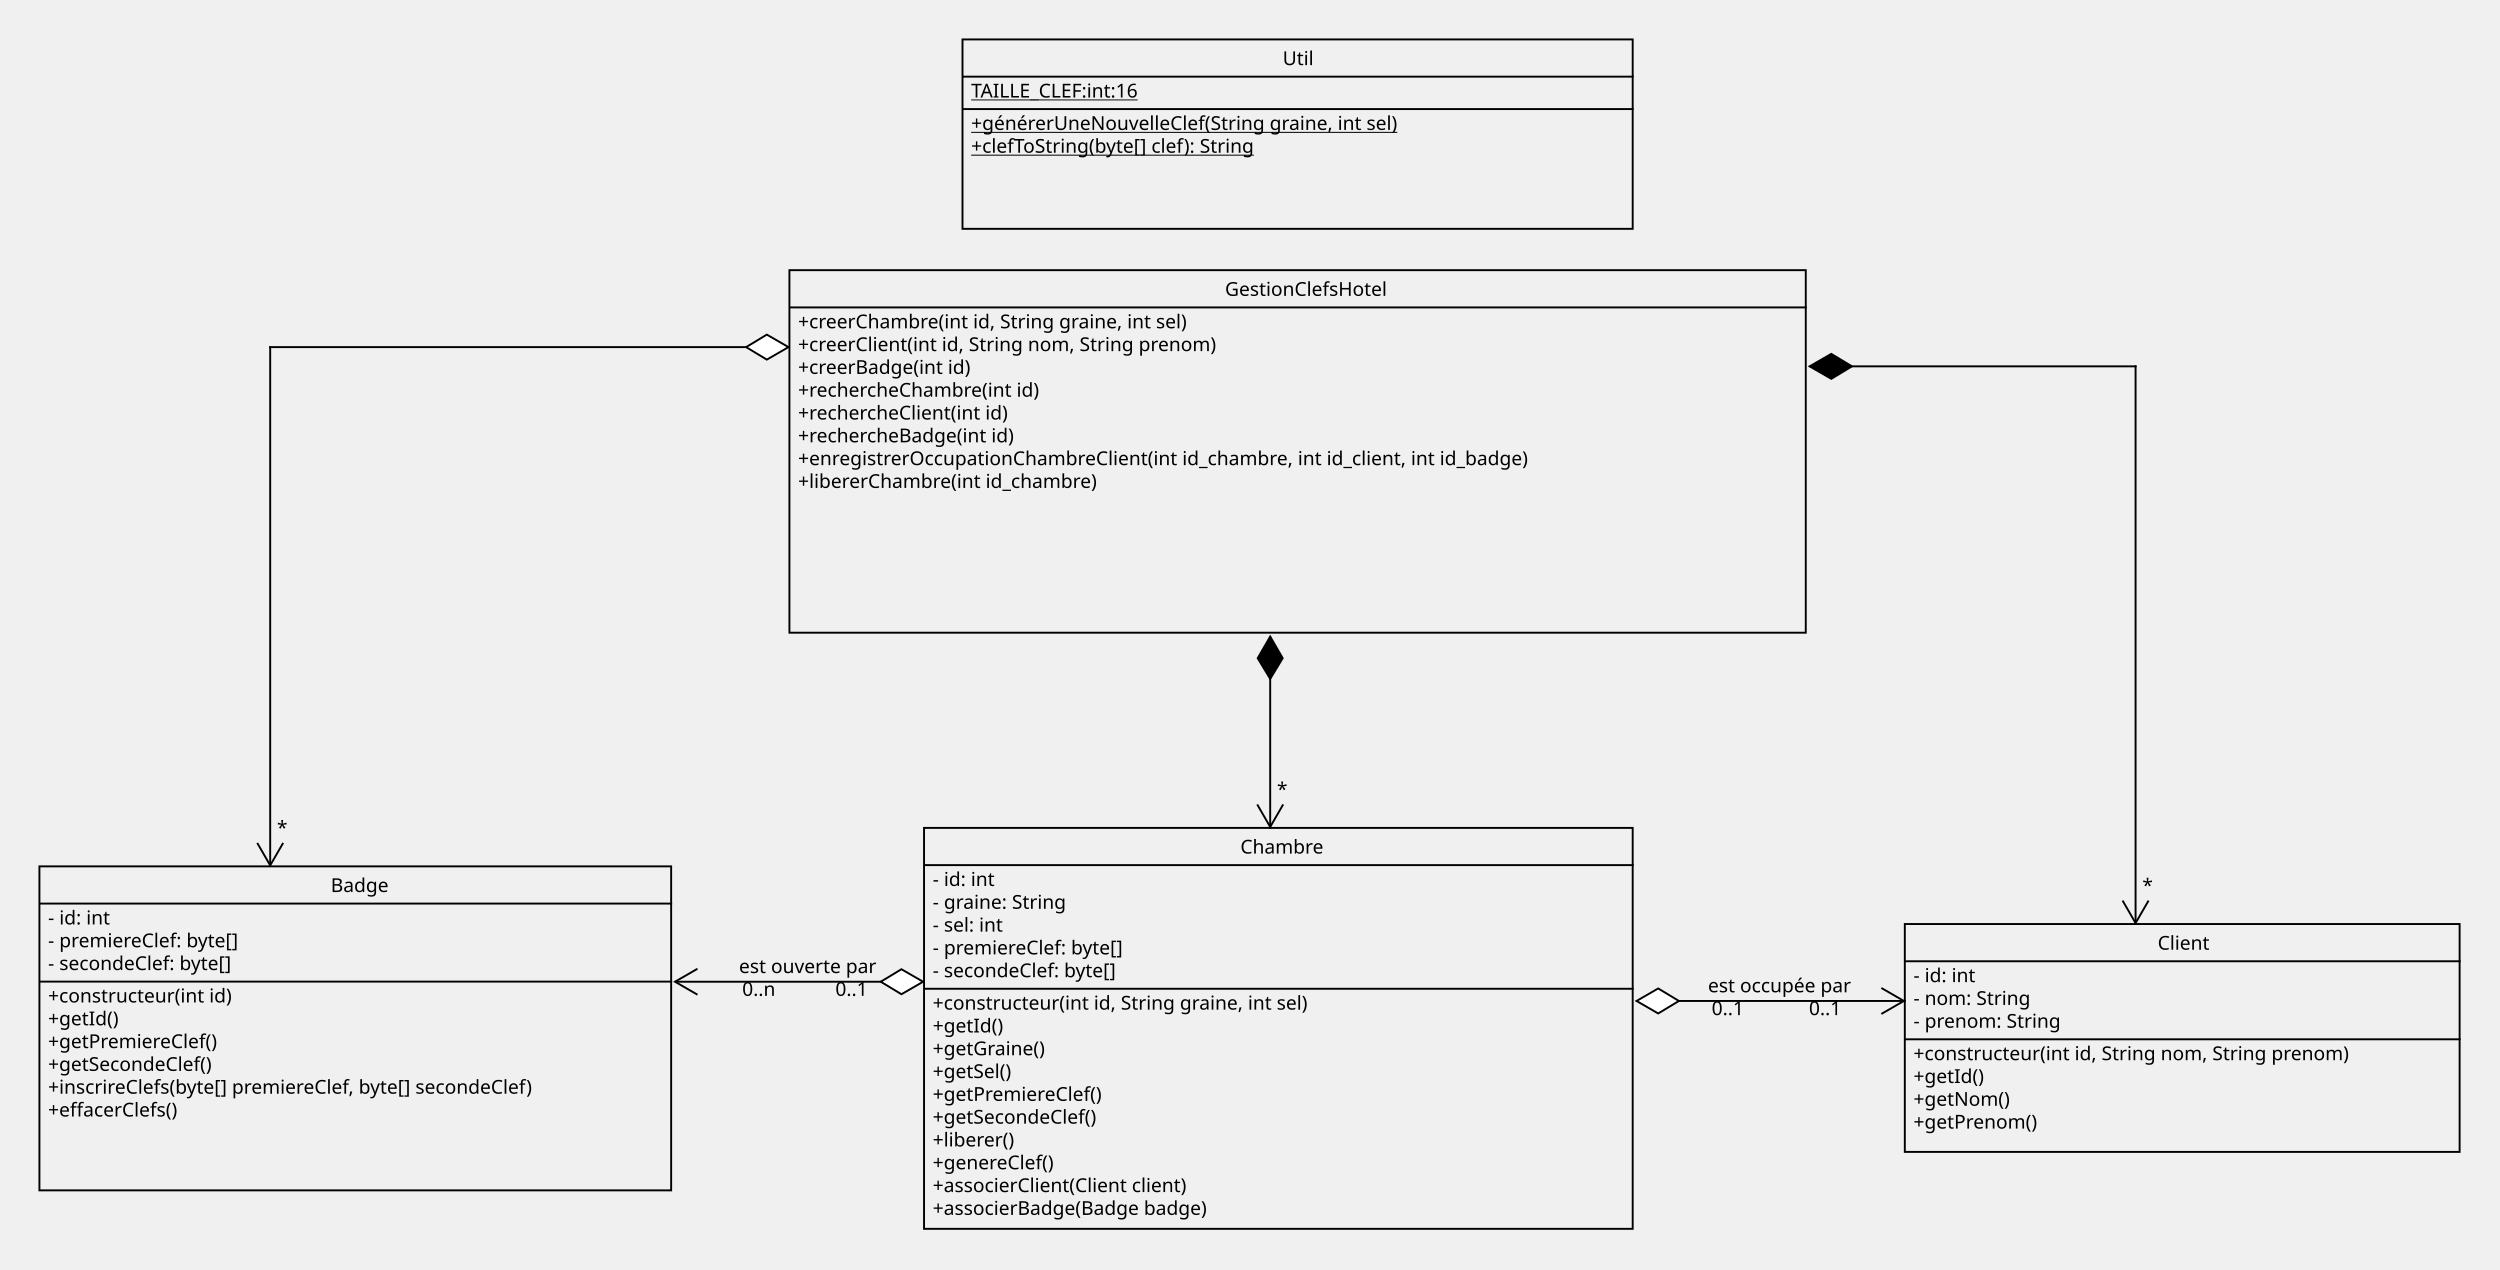
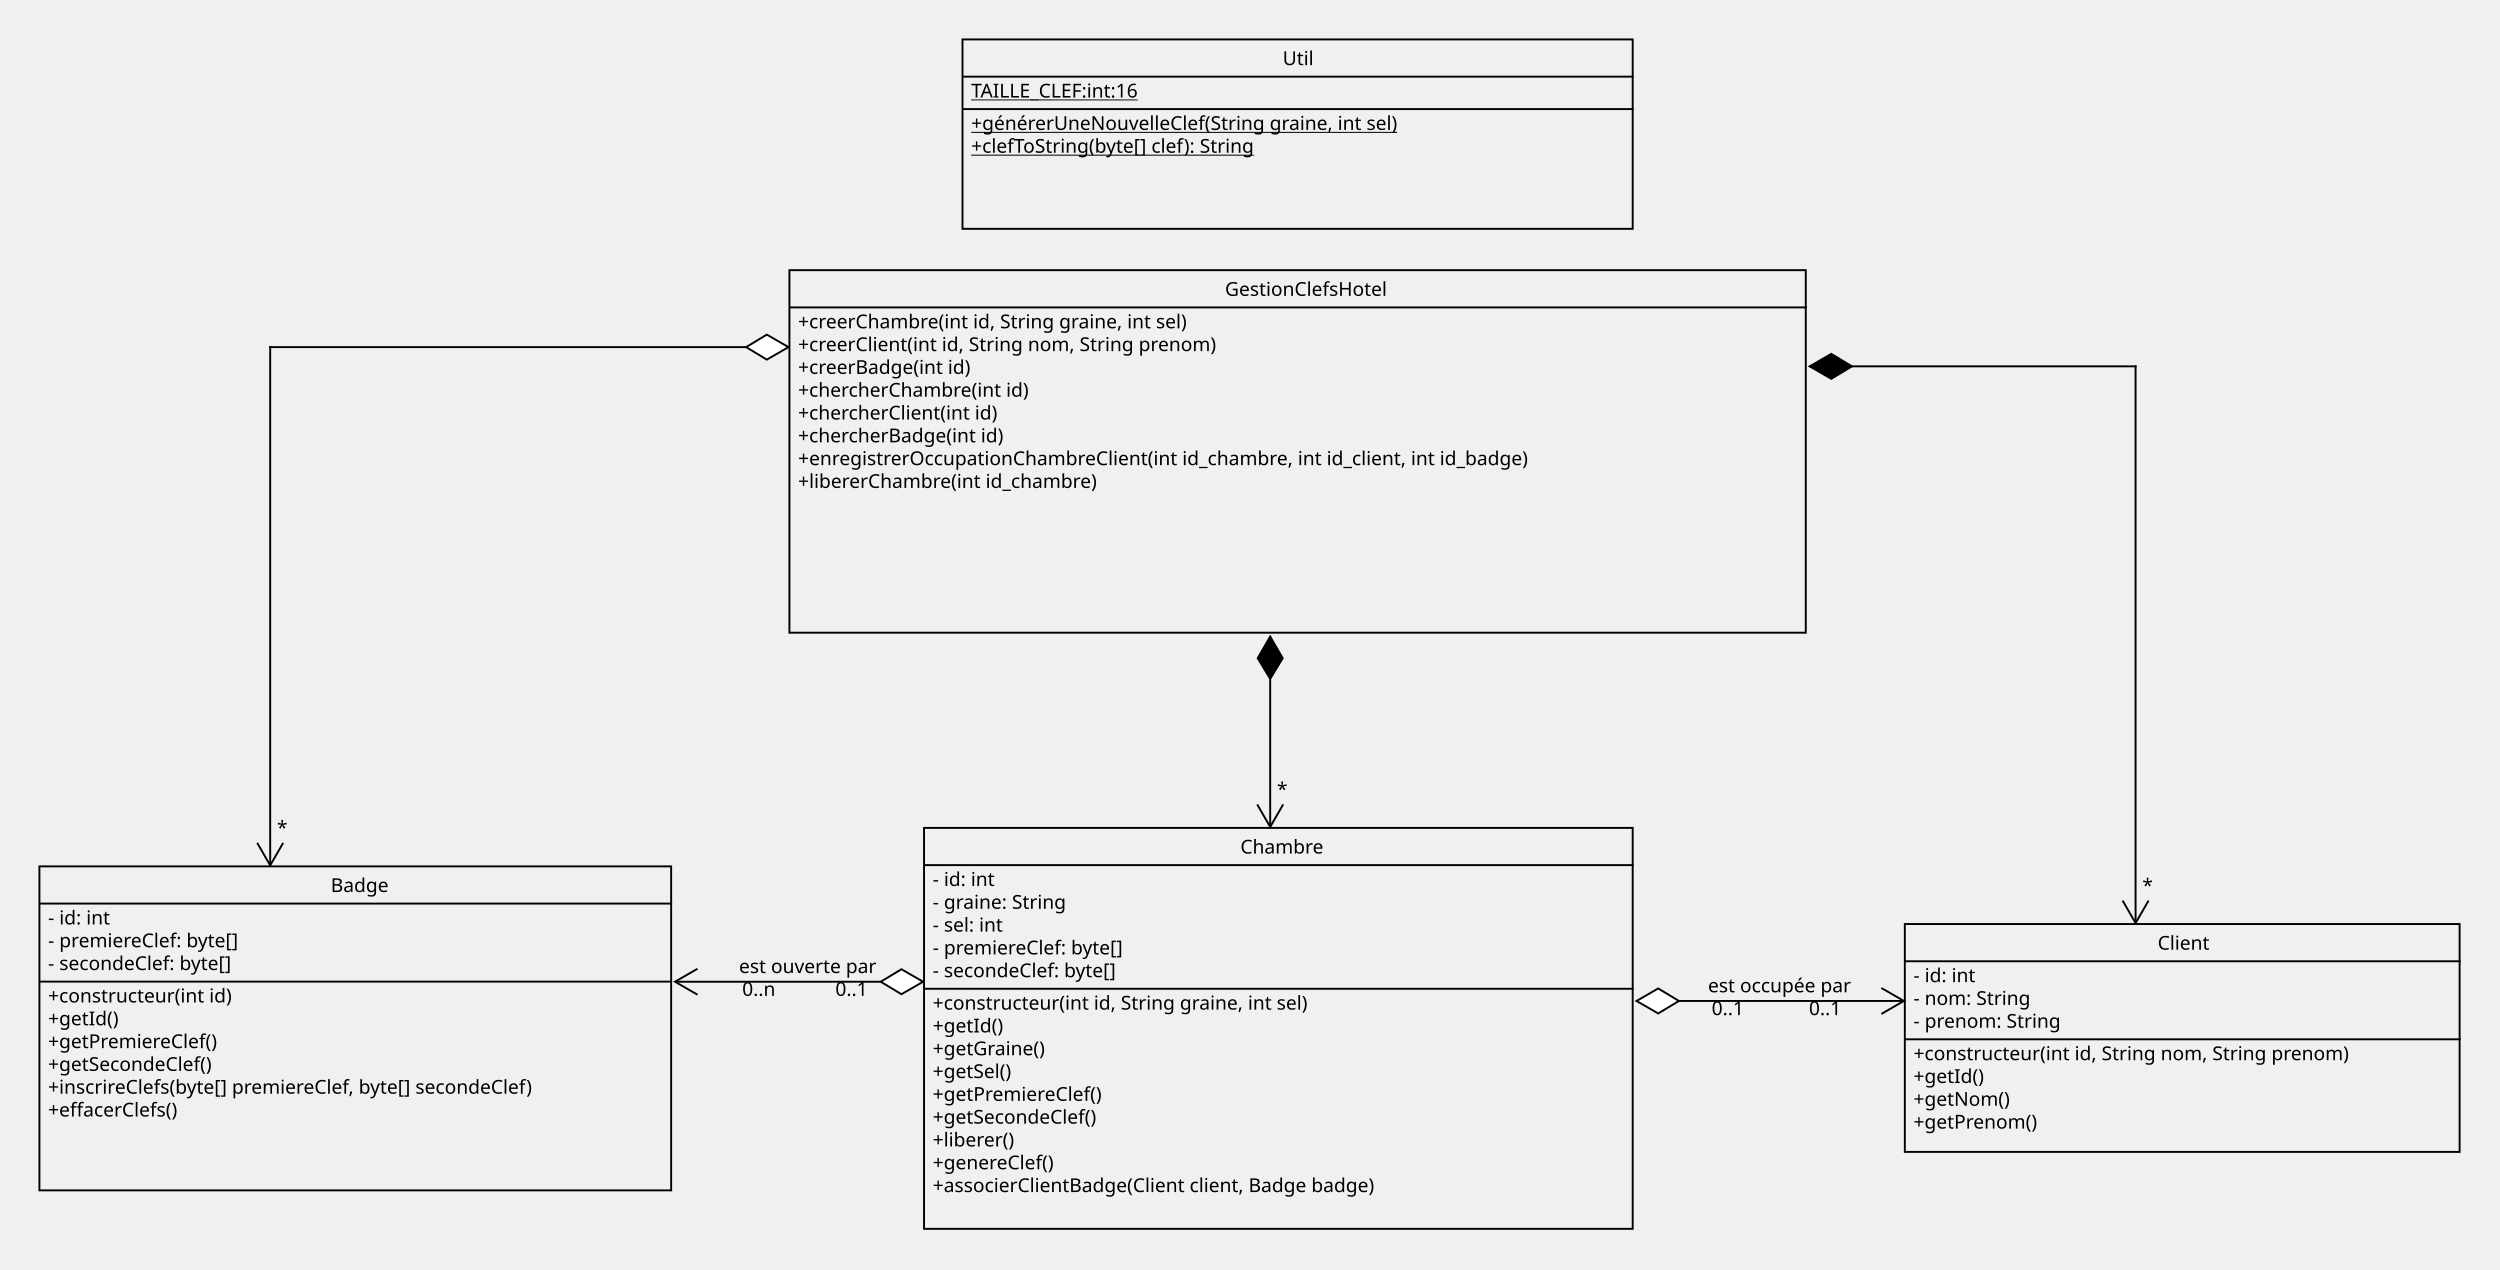
<svg xmlns="http://www.w3.org/2000/svg" fill-opacity="1" color-rendering="auto" color-interpolation="auto" text-rendering="auto" stroke="black" stroke-linecap="square" width="1300" stroke-miterlimit="10" shape-rendering="auto" stroke-opacity="1" fill="black" stroke-dasharray="none" font-weight="normal" stroke-width="1" viewBox="10 0 1300 660" height="660" font-family="'Dialog'" font-style="normal" stroke-linejoin="miter" font-size="12px" stroke-dashoffset="0" image-rendering="auto">
  <defs id="genericDefs" />
  <g>
    <defs id="defs1">
      <clipPath clipPathUnits="userSpaceOnUse" id="clipPath1">
        <path d="M0 0 L2147483647 0 L2147483647 2147483647 L0 2147483647 L0 0 Z" />
      </clipPath>
      <clipPath clipPathUnits="userSpaceOnUse" id="clipPath2">
        <path d="M0 0 L0 170 L330 170 L330 0 Z" />
      </clipPath>
      <clipPath clipPathUnits="userSpaceOnUse" id="clipPath3">
        <path d="M0 0 L0 120 L290 120 L290 0 Z" />
      </clipPath>
      <clipPath clipPathUnits="userSpaceOnUse" id="clipPath4">
        <path d="M0 0 L0 210 L370 210 L370 0 Z" />
      </clipPath>
      <clipPath clipPathUnits="userSpaceOnUse" id="clipPath5">
        <path d="M0 0 L0 100 L350 100 L350 0 Z" />
      </clipPath>
      <clipPath clipPathUnits="userSpaceOnUse" id="clipPath6">
        <path d="M0 0 L0 190 L530 190 L530 0 Z" />
      </clipPath>
      <clipPath clipPathUnits="userSpaceOnUse" id="clipPath7">
        <path d="M0 0 L0 40 L170 40 L170 0 Z" />
      </clipPath>
      <clipPath clipPathUnits="userSpaceOnUse" id="clipPath8">
        <path d="M0 0 L0 40 L160 40 L160 0 Z" />
      </clipPath>
      <clipPath clipPathUnits="userSpaceOnUse" id="clipPath9">
        <path d="M0 0 L0 320 L200 320 L200 0 Z" />
      </clipPath>
      <clipPath clipPathUnits="userSpaceOnUse" id="clipPath10">
        <path d="M0 0 L0 300 L300 300 L300 0 Z" />
      </clipPath>
      <clipPath clipPathUnits="userSpaceOnUse" id="clipPath11">
        <path d="M0 0 L0 130 L30 130 L30 0 Z" />
      </clipPath>
    </defs>
    <g fill="rgb(255,255,255)" fill-opacity="0" transform="translate(30,450)" stroke-opacity="0" stroke="rgb(255,255,255)">
      <rect x="0.5" width="328.5" height="168.5" y="0.5" clip-path="url(#clipPath2)" stroke="none" />
    </g>
    <g transform="translate(30,450)">
      <rect fill="none" x="0.5" width="328.5" height="168.5" y="0.5" clip-path="url(#clipPath2)" />
      <text x="152" font-size="10px" y="13.859" clip-path="url(#clipPath2)" font-family="sans-serif" stroke="none" xml:space="preserve">Badge</text>
      <path fill="none" d="M1 19.859 L329 19.859" clip-path="url(#clipPath2)" />
      <text x="5" font-size="10px" y="30.719" clip-path="url(#clipPath2)" font-family="sans-serif" stroke="none" xml:space="preserve">- id: int</text>
      <text x="5" font-size="10px" y="42.578" clip-path="url(#clipPath2)" font-family="sans-serif" stroke="none" xml:space="preserve">- premiereClef: byte[]</text>
      <text x="5" font-size="10px" y="54.438" clip-path="url(#clipPath2)" font-family="sans-serif" stroke="none" xml:space="preserve">- secondeClef: byte[]</text>
      <path fill="none" d="M1 60.438 L329 60.438" clip-path="url(#clipPath2)" />
      <text x="5" font-size="10px" y="71.297" clip-path="url(#clipPath2)" font-family="sans-serif" stroke="none" xml:space="preserve">+constructeur(int id)</text>
      <text x="5" font-size="10px" y="83.156" clip-path="url(#clipPath2)" font-family="sans-serif" stroke="none" xml:space="preserve">+getId()</text>
      <text x="5" font-size="10px" y="95.016" clip-path="url(#clipPath2)" font-family="sans-serif" stroke="none" xml:space="preserve">+getPremiereClef()</text>
      <text x="5" font-size="10px" y="106.875" clip-path="url(#clipPath2)" font-family="sans-serif" stroke="none" xml:space="preserve">+getSecondeClef()</text>
      <text x="5" font-size="10px" y="118.734" clip-path="url(#clipPath2)" font-family="sans-serif" stroke="none" xml:space="preserve">+inscrireClefs(byte[] premiereClef, byte[] secondeClef)</text>
      <text x="5" font-size="10px" y="130.594" clip-path="url(#clipPath2)" font-family="sans-serif" stroke="none" xml:space="preserve">+effacerClefs()</text>
    </g>
    <g fill="rgb(255,255,255)" fill-opacity="0" transform="translate(1000,480)" stroke-opacity="0" stroke="rgb(255,255,255)">
      <rect x="0.5" width="288.5" height="118.5" y="0.5" clip-path="url(#clipPath3)" stroke="none" />
    </g>
    <g transform="translate(1000,480)">
      <rect fill="none" x="0.5" width="288.5" height="118.5" y="0.5" clip-path="url(#clipPath3)" />
      <text x="132" font-size="10px" y="13.859" clip-path="url(#clipPath3)" font-family="sans-serif" stroke="none" xml:space="preserve">Client</text>
      <path fill="none" d="M1 19.859 L289 19.859" clip-path="url(#clipPath3)" />
      <text x="5" font-size="10px" y="30.719" clip-path="url(#clipPath3)" font-family="sans-serif" stroke="none" xml:space="preserve">- id: int</text>
      <text x="5" font-size="10px" y="42.578" clip-path="url(#clipPath3)" font-family="sans-serif" stroke="none" xml:space="preserve">- nom: String</text>
      <text x="5" font-size="10px" y="54.438" clip-path="url(#clipPath3)" font-family="sans-serif" stroke="none" xml:space="preserve">- prenom: String</text>
      <path fill="none" d="M1 60.438 L289 60.438" clip-path="url(#clipPath3)" />
      <text x="5" font-size="10px" y="71.297" clip-path="url(#clipPath3)" font-family="sans-serif" stroke="none" xml:space="preserve">+constructeur(int id, String nom, String prenom)</text>
      <text x="5" font-size="10px" y="83.156" clip-path="url(#clipPath3)" font-family="sans-serif" stroke="none" xml:space="preserve">+getId()</text>
      <text x="5" font-size="10px" y="95.016" clip-path="url(#clipPath3)" font-family="sans-serif" stroke="none" xml:space="preserve">+getNom()</text>
      <text x="5" font-size="10px" y="106.875" clip-path="url(#clipPath3)" font-family="sans-serif" stroke="none" xml:space="preserve">+getPrenom()</text>
    </g>
    <g fill="rgb(255,255,255)" fill-opacity="0" transform="translate(490,430)" stroke-opacity="0" stroke="rgb(255,255,255)">
      <rect x="0.5" width="368.5" height="208.5" y="0.5" clip-path="url(#clipPath4)" stroke="none" />
    </g>
    <g transform="translate(490,430)">
      <rect fill="none" x="0.5" width="368.5" height="208.5" y="0.5" clip-path="url(#clipPath4)" />
      <text x="165" font-size="10px" y="13.859" clip-path="url(#clipPath4)" font-family="sans-serif" stroke="none" xml:space="preserve">Chambre</text>
      <path fill="none" d="M1 19.859 L369 19.859" clip-path="url(#clipPath4)" />
      <text x="5" font-size="10px" y="30.719" clip-path="url(#clipPath4)" font-family="sans-serif" stroke="none" xml:space="preserve">- id: int</text>
      <text x="5" font-size="10px" y="42.578" clip-path="url(#clipPath4)" font-family="sans-serif" stroke="none" xml:space="preserve">- graine: String</text>
      <text x="5" font-size="10px" y="54.438" clip-path="url(#clipPath4)" font-family="sans-serif" stroke="none" xml:space="preserve">- sel: int</text>
      <text x="5" font-size="10px" y="66.297" clip-path="url(#clipPath4)" font-family="sans-serif" stroke="none" xml:space="preserve">- premiereClef: byte[]</text>
      <text x="5" font-size="10px" y="78.156" clip-path="url(#clipPath4)" font-family="sans-serif" stroke="none" xml:space="preserve">- secondeClef: byte[]</text>
      <path fill="none" d="M1 84.156 L369 84.156" clip-path="url(#clipPath4)" />
      <text x="5" font-size="10px" y="95.016" clip-path="url(#clipPath4)" font-family="sans-serif" stroke="none" xml:space="preserve">+constructeur(int id, String graine, int sel)</text>
      <text x="5" font-size="10px" y="106.875" clip-path="url(#clipPath4)" font-family="sans-serif" stroke="none" xml:space="preserve">+getId()</text>
      <text x="5" font-size="10px" y="118.734" clip-path="url(#clipPath4)" font-family="sans-serif" stroke="none" xml:space="preserve">+getGraine()</text>
      <text x="5" font-size="10px" y="130.594" clip-path="url(#clipPath4)" font-family="sans-serif" stroke="none" xml:space="preserve">+getSel()</text>
      <text x="5" font-size="10px" y="142.453" clip-path="url(#clipPath4)" font-family="sans-serif" stroke="none" xml:space="preserve">+getPremiereClef()</text>
      <text x="5" font-size="10px" y="154.312" clip-path="url(#clipPath4)" font-family="sans-serif" stroke="none" xml:space="preserve">+getSecondeClef()</text>
      <text x="5" font-size="10px" y="166.172" clip-path="url(#clipPath4)" font-family="sans-serif" stroke="none" xml:space="preserve">+liberer()</text>
      <text x="5" font-size="10px" y="178.031" clip-path="url(#clipPath4)" font-family="sans-serif" stroke="none" xml:space="preserve">+genereClef()</text>
-       <text x="5" font-size="10px" y="189.891" clip-path="url(#clipPath4)" font-family="sans-serif" stroke="none" xml:space="preserve">+associerClient(Client client)</text>
-       <text x="5" font-size="10px" y="201.75" clip-path="url(#clipPath4)" font-family="sans-serif" stroke="none" xml:space="preserve">+associerBadge(Badge badge)</text>
+       <text x="5" font-size="10px" y="189.891" clip-path="url(#clipPath4)" font-family="sans-serif" stroke="none" xml:space="preserve">+associerClientBadge(Client client, Badge badge)</text>
    </g>
    <g fill="rgb(255,255,255)" fill-opacity="0" transform="translate(510,20)" stroke-opacity="0" stroke="rgb(255,255,255)">
      <rect x="0.5" width="348.5" height="98.5" y="0.5" clip-path="url(#clipPath5)" stroke="none" />
    </g>
    <g transform="translate(510,20)">
      <rect fill="none" x="0.5" width="348.5" height="98.5" y="0.5" clip-path="url(#clipPath5)" />
      <text x="167" font-size="10px" y="13.859" clip-path="url(#clipPath5)" font-family="sans-serif" stroke="none" xml:space="preserve">Util</text>
      <path fill="none" d="M1 19.859 L349 19.859" clip-path="url(#clipPath5)" />
      <text x="5" font-size="10px" y="30.719" text-decoration="underline" clip-path="url(#clipPath5)" font-family="sans-serif" stroke="none" xml:space="preserve">TAILLE_CLEF:int:16</text>
      <path fill="none" d="M1 36.719 L349 36.719" clip-path="url(#clipPath5)" />
      <text x="5" font-size="10px" y="47.578" text-decoration="underline" clip-path="url(#clipPath5)" font-family="sans-serif" stroke="none" xml:space="preserve">+générerUneNouvelleClef(String graine, int sel)</text>
      <text x="5" font-size="10px" y="59.438" text-decoration="underline" clip-path="url(#clipPath5)" font-family="sans-serif" stroke="none" xml:space="preserve">+clefToString(byte[] clef): String</text>
    </g>
    <g fill="rgb(255,255,255)" fill-opacity="0" transform="translate(420,140)" stroke-opacity="0" stroke="rgb(255,255,255)">
      <rect x="0.5" width="528.5" height="188.5" y="0.5" clip-path="url(#clipPath6)" stroke="none" />
    </g>
    <g transform="translate(420,140)">
      <rect fill="none" x="0.5" width="528.5" height="188.5" y="0.5" clip-path="url(#clipPath6)" />
      <text x="227" font-size="10px" y="13.859" clip-path="url(#clipPath6)" font-family="sans-serif" stroke="none" xml:space="preserve">GestionClefsHotel</text>
      <path fill="none" d="M1 19.859 L529 19.859" clip-path="url(#clipPath6)" />
      <text x="5" font-size="10px" y="30.719" clip-path="url(#clipPath6)" font-family="sans-serif" stroke="none" xml:space="preserve">+creerChambre(int id, String graine, int sel)</text>
      <text x="5" font-size="10px" y="42.578" clip-path="url(#clipPath6)" font-family="sans-serif" stroke="none" xml:space="preserve">+creerClient(int id, String nom, String prenom)</text>
      <text x="5" font-size="10px" y="54.438" clip-path="url(#clipPath6)" font-family="sans-serif" stroke="none" xml:space="preserve">+creerBadge(int id)</text>
-       <text x="5" font-size="10px" y="66.297" clip-path="url(#clipPath6)" font-family="sans-serif" stroke="none" xml:space="preserve">+rechercheChambre(int id)</text>
-       <text x="5" font-size="10px" y="78.156" clip-path="url(#clipPath6)" font-family="sans-serif" stroke="none" xml:space="preserve">+rechercheClient(int id)</text>
-       <text x="5" font-size="10px" y="90.016" clip-path="url(#clipPath6)" font-family="sans-serif" stroke="none" xml:space="preserve">+rechercheBadge(int id)</text>
+       <text x="5" font-size="10px" y="66.297" clip-path="url(#clipPath6)" font-family="sans-serif" stroke="none" xml:space="preserve">+chercherChambre(int id)</text>
+       <text x="5" font-size="10px" y="78.156" clip-path="url(#clipPath6)" font-family="sans-serif" stroke="none" xml:space="preserve">+chercherClient(int id)</text>
+       <text x="5" font-size="10px" y="90.016" clip-path="url(#clipPath6)" font-family="sans-serif" stroke="none" xml:space="preserve">+chercherBadge(int id)</text>
      <text x="5" font-size="10px" y="101.875" clip-path="url(#clipPath6)" font-family="sans-serif" stroke="none" xml:space="preserve">+enregistrerOccupationChambreClient(int id_chambre, int id_client, int id_badge)</text>
      <text x="5" font-size="10px" y="113.734" clip-path="url(#clipPath6)" font-family="sans-serif" stroke="none" xml:space="preserve">+libererChambre(int id_chambre)</text>
    </g>
    <g transform="translate(850,500)">
      <path fill="none" d="M11.5 20.5 L150.5 20.5" clip-path="url(#clipPath7)" />
      <path fill="white" d="M22.258 27 L11 20.5 L22.258 14 L33.017 20.5 Z" clip-path="url(#clipPath7)" stroke="none" />
      <path fill="none" d="M22.258 27 L11 20.5 L22.258 14 L33.017 20.5 Z" clip-path="url(#clipPath7)" />
      <path fill="none" d="M138.742 27 L150 20.5 L138.742 14" clip-path="url(#clipPath7)" />
      <text x="48.152" font-size="10px" y="16" clip-path="url(#clipPath7)" font-family="sans-serif" stroke="none" xml:space="preserve">est occupée par</text>
      <text x="50.059" font-size="10px" y="27.859" clip-path="url(#clipPath7)" font-family="sans-serif" stroke="none" xml:space="preserve">0..1             0..1</text>
    </g>
    <g transform="translate(350,490)">
      <path fill="none" d="M11.5 20.5 L140.5 20.5" clip-path="url(#clipPath8)" />
      <path fill="none" d="M22.258 27 L11 20.5 L22.258 14" clip-path="url(#clipPath8)" />
      <path fill="white" d="M128.742 27 L140 20.5 L128.742 14 L117.983 20.5 Z" clip-path="url(#clipPath8)" stroke="none" />
      <path fill="none" d="M128.742 27 L140 20.5 L128.742 14 L117.983 20.5 Z" clip-path="url(#clipPath8)" />
      <text x="44.27" font-size="10px" y="16" clip-path="url(#clipPath8)" font-family="sans-serif" stroke="none" xml:space="preserve">est ouverte par</text>
      <text x="45.94" font-size="10px" y="27.859" clip-path="url(#clipPath8)" font-family="sans-serif" stroke="none" xml:space="preserve">0..n            0..1</text>
    </g>
    <g transform="translate(940,180)">
      <path fill="none" d="M11.5 10.5 L180.5 10.5" clip-path="url(#clipPath9)" />
      <path fill="none" d="M180.5 10.5 L180.5 299.5" clip-path="url(#clipPath9)" />
      <path d="M22.258 17 L11 10.5 L22.258 4 L33.017 10.5 Z" clip-path="url(#clipPath9)" stroke="none" />
      <path fill="none" d="M22.258 17 L11 10.5 L22.258 4 L33.017 10.5 Z" clip-path="url(#clipPath9)" />
      <path fill="none" d="M174 288.742 L180.5 300 L187 288.742" clip-path="url(#clipPath9)" />
      <text x="184" font-size="10px" y="284" clip-path="url(#clipPath9)" font-family="sans-serif" stroke="none" xml:space="preserve">*</text>
    </g>
    <g transform="translate(140,170)">
      <path fill="none" d="M279.5 10.5 L10.5 10.5" clip-path="url(#clipPath10)" />
      <path fill="none" d="M10.5 10.5 L10.5 279.5" clip-path="url(#clipPath10)" />
      <path fill="white" d="M268.742 4 L280 10.5 L268.742 17 L257.983 10.5 Z" clip-path="url(#clipPath10)" stroke="none" />
      <path fill="none" d="M268.742 4 L280 10.5 L268.742 17 L257.983 10.5 Z" clip-path="url(#clipPath10)" />
      <path fill="none" d="M4 268.742 L10.5 280 L17 268.742" clip-path="url(#clipPath10)" />
      <text x="14" font-size="10px" y="264" clip-path="url(#clipPath10)" font-family="sans-serif" stroke="none" xml:space="preserve">*</text>
    </g>
    <g transform="translate(660,320)">
      <path fill="none" d="M10.5 11.5 L10.5 110.5" clip-path="url(#clipPath11)" />
      <path d="M4 22.258 L10.5 11 L17 22.258 L10.5 33.017 Z" clip-path="url(#clipPath11)" stroke="none" />
      <path fill="none" d="M4 22.258 L10.5 11 L17 22.258 L10.5 33.017 Z" clip-path="url(#clipPath11)" />
      <path fill="none" d="M4 98.742 L10.5 110 L17 98.742" clip-path="url(#clipPath11)" />
      <text x="14" font-size="10px" y="94" clip-path="url(#clipPath11)" font-family="sans-serif" stroke="none" xml:space="preserve">*</text>
    </g>
  </g>
</svg>
